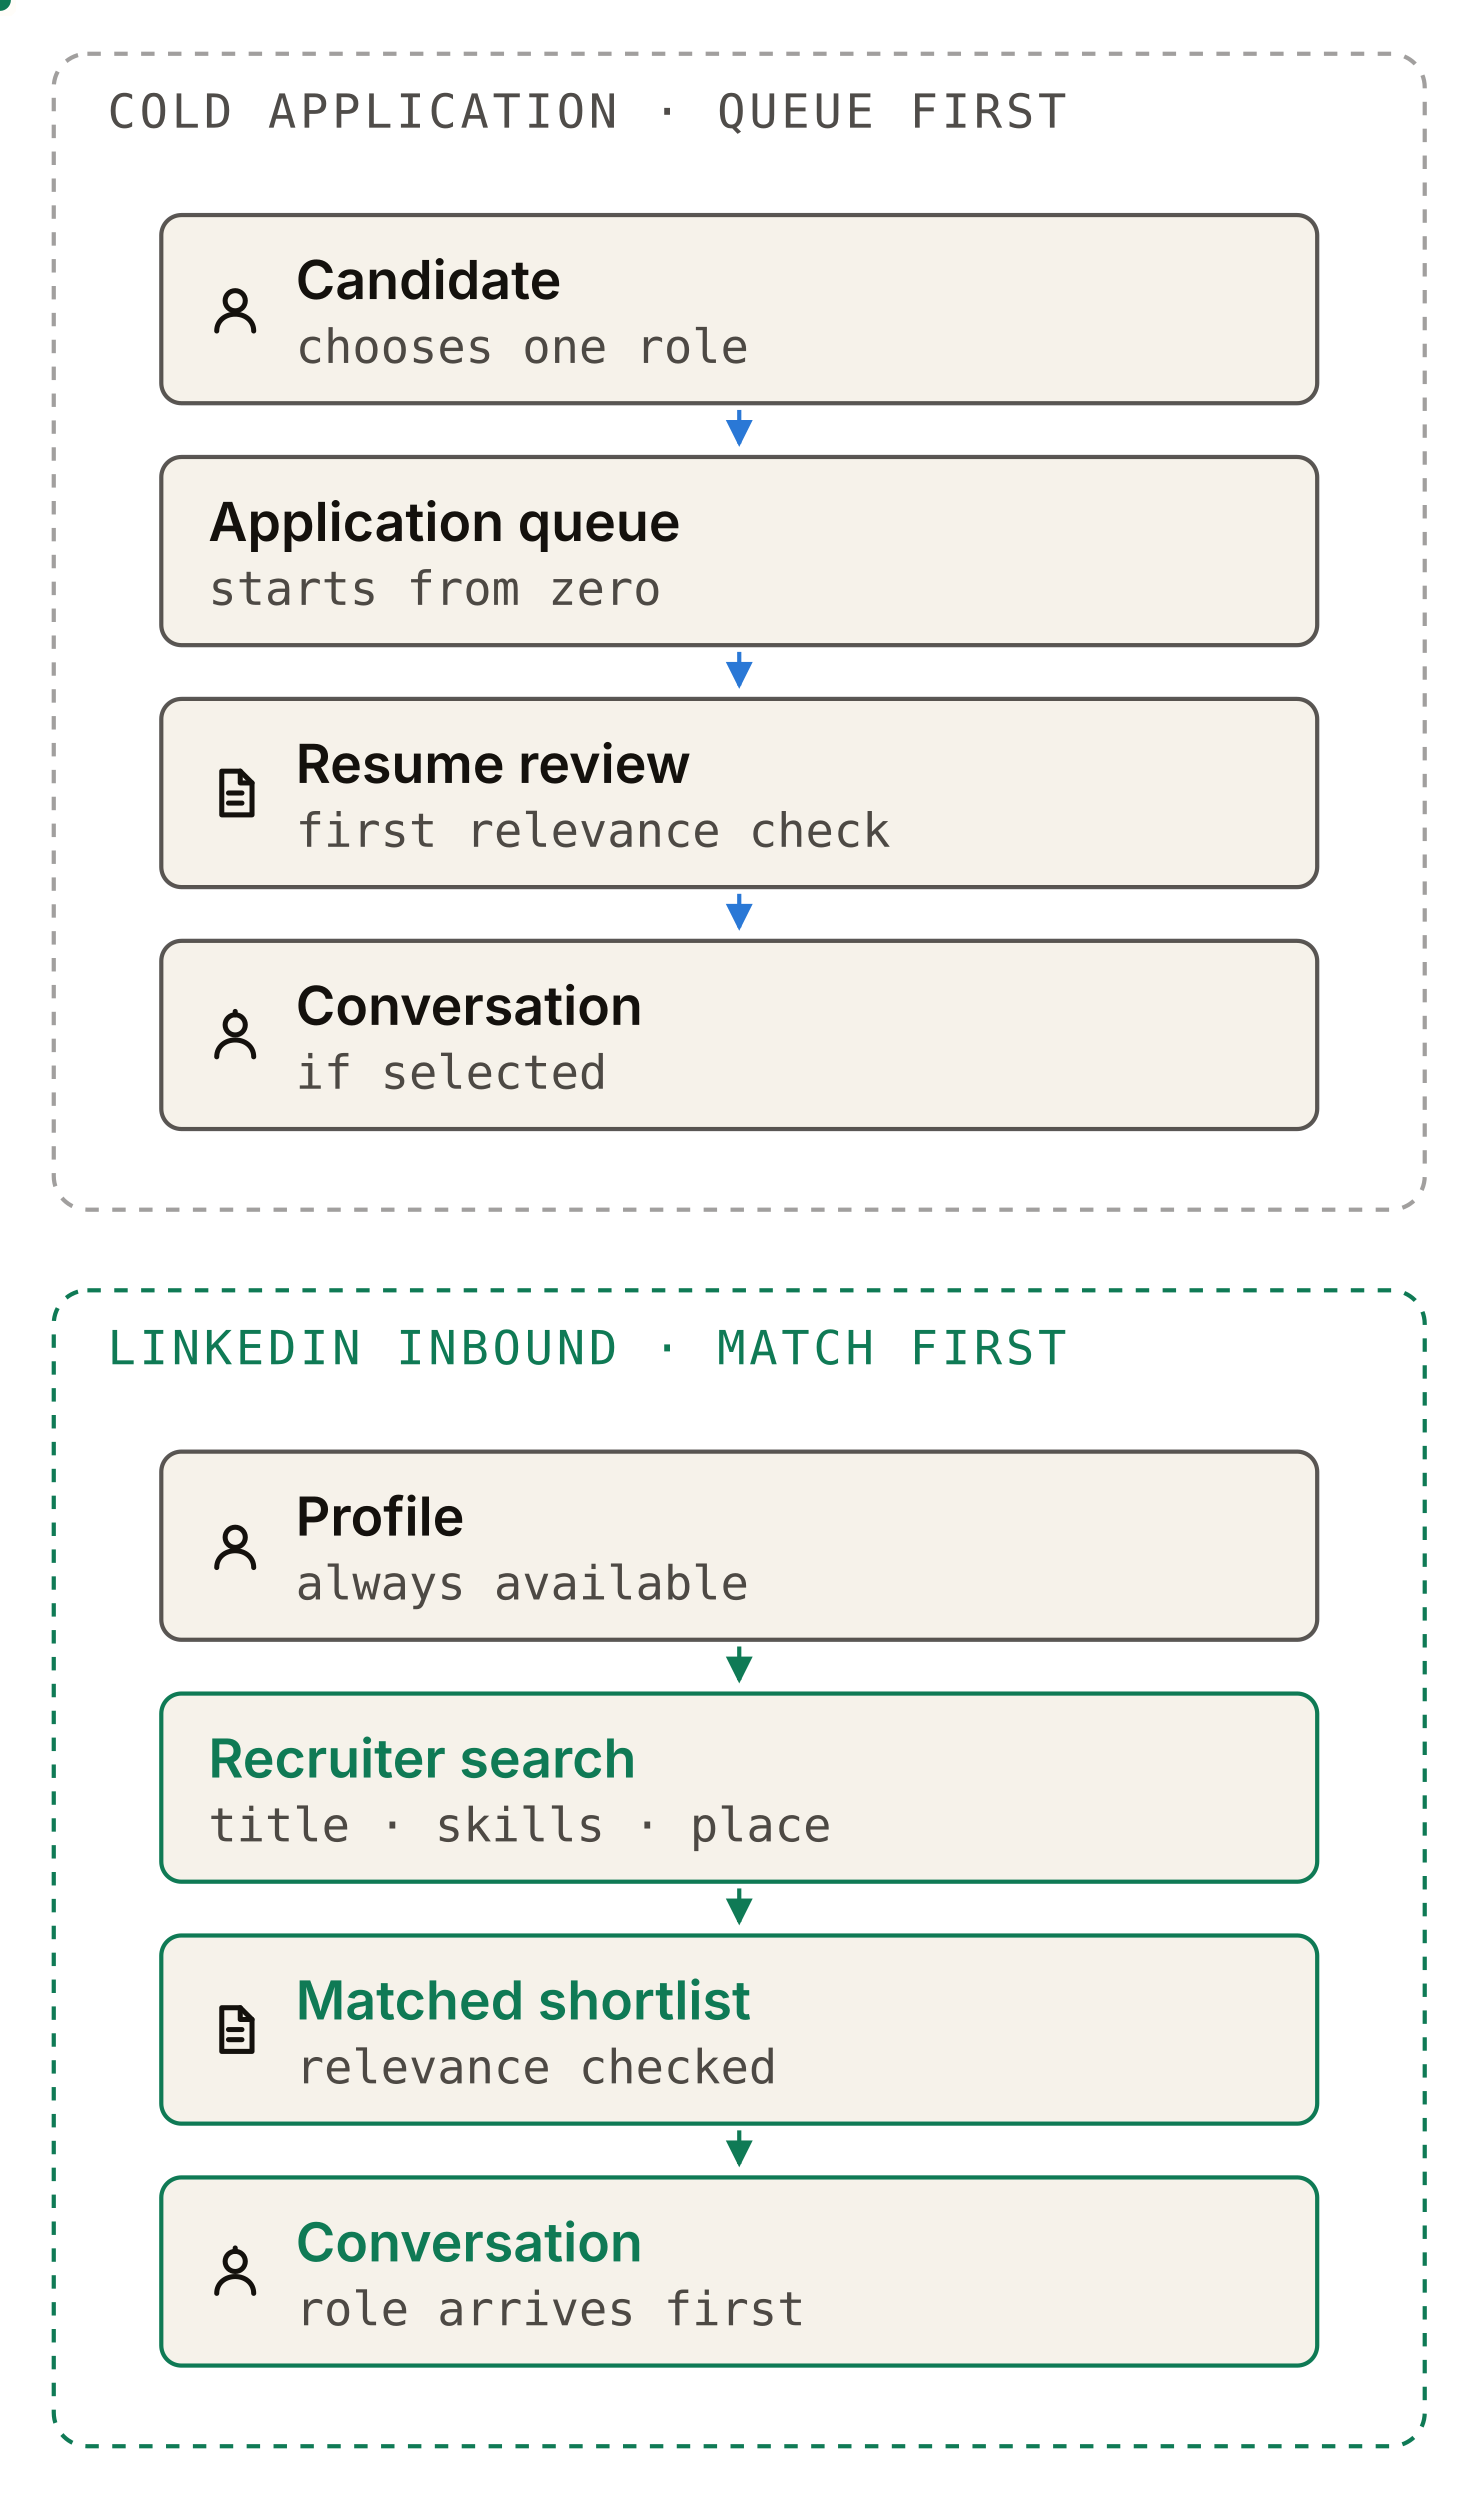
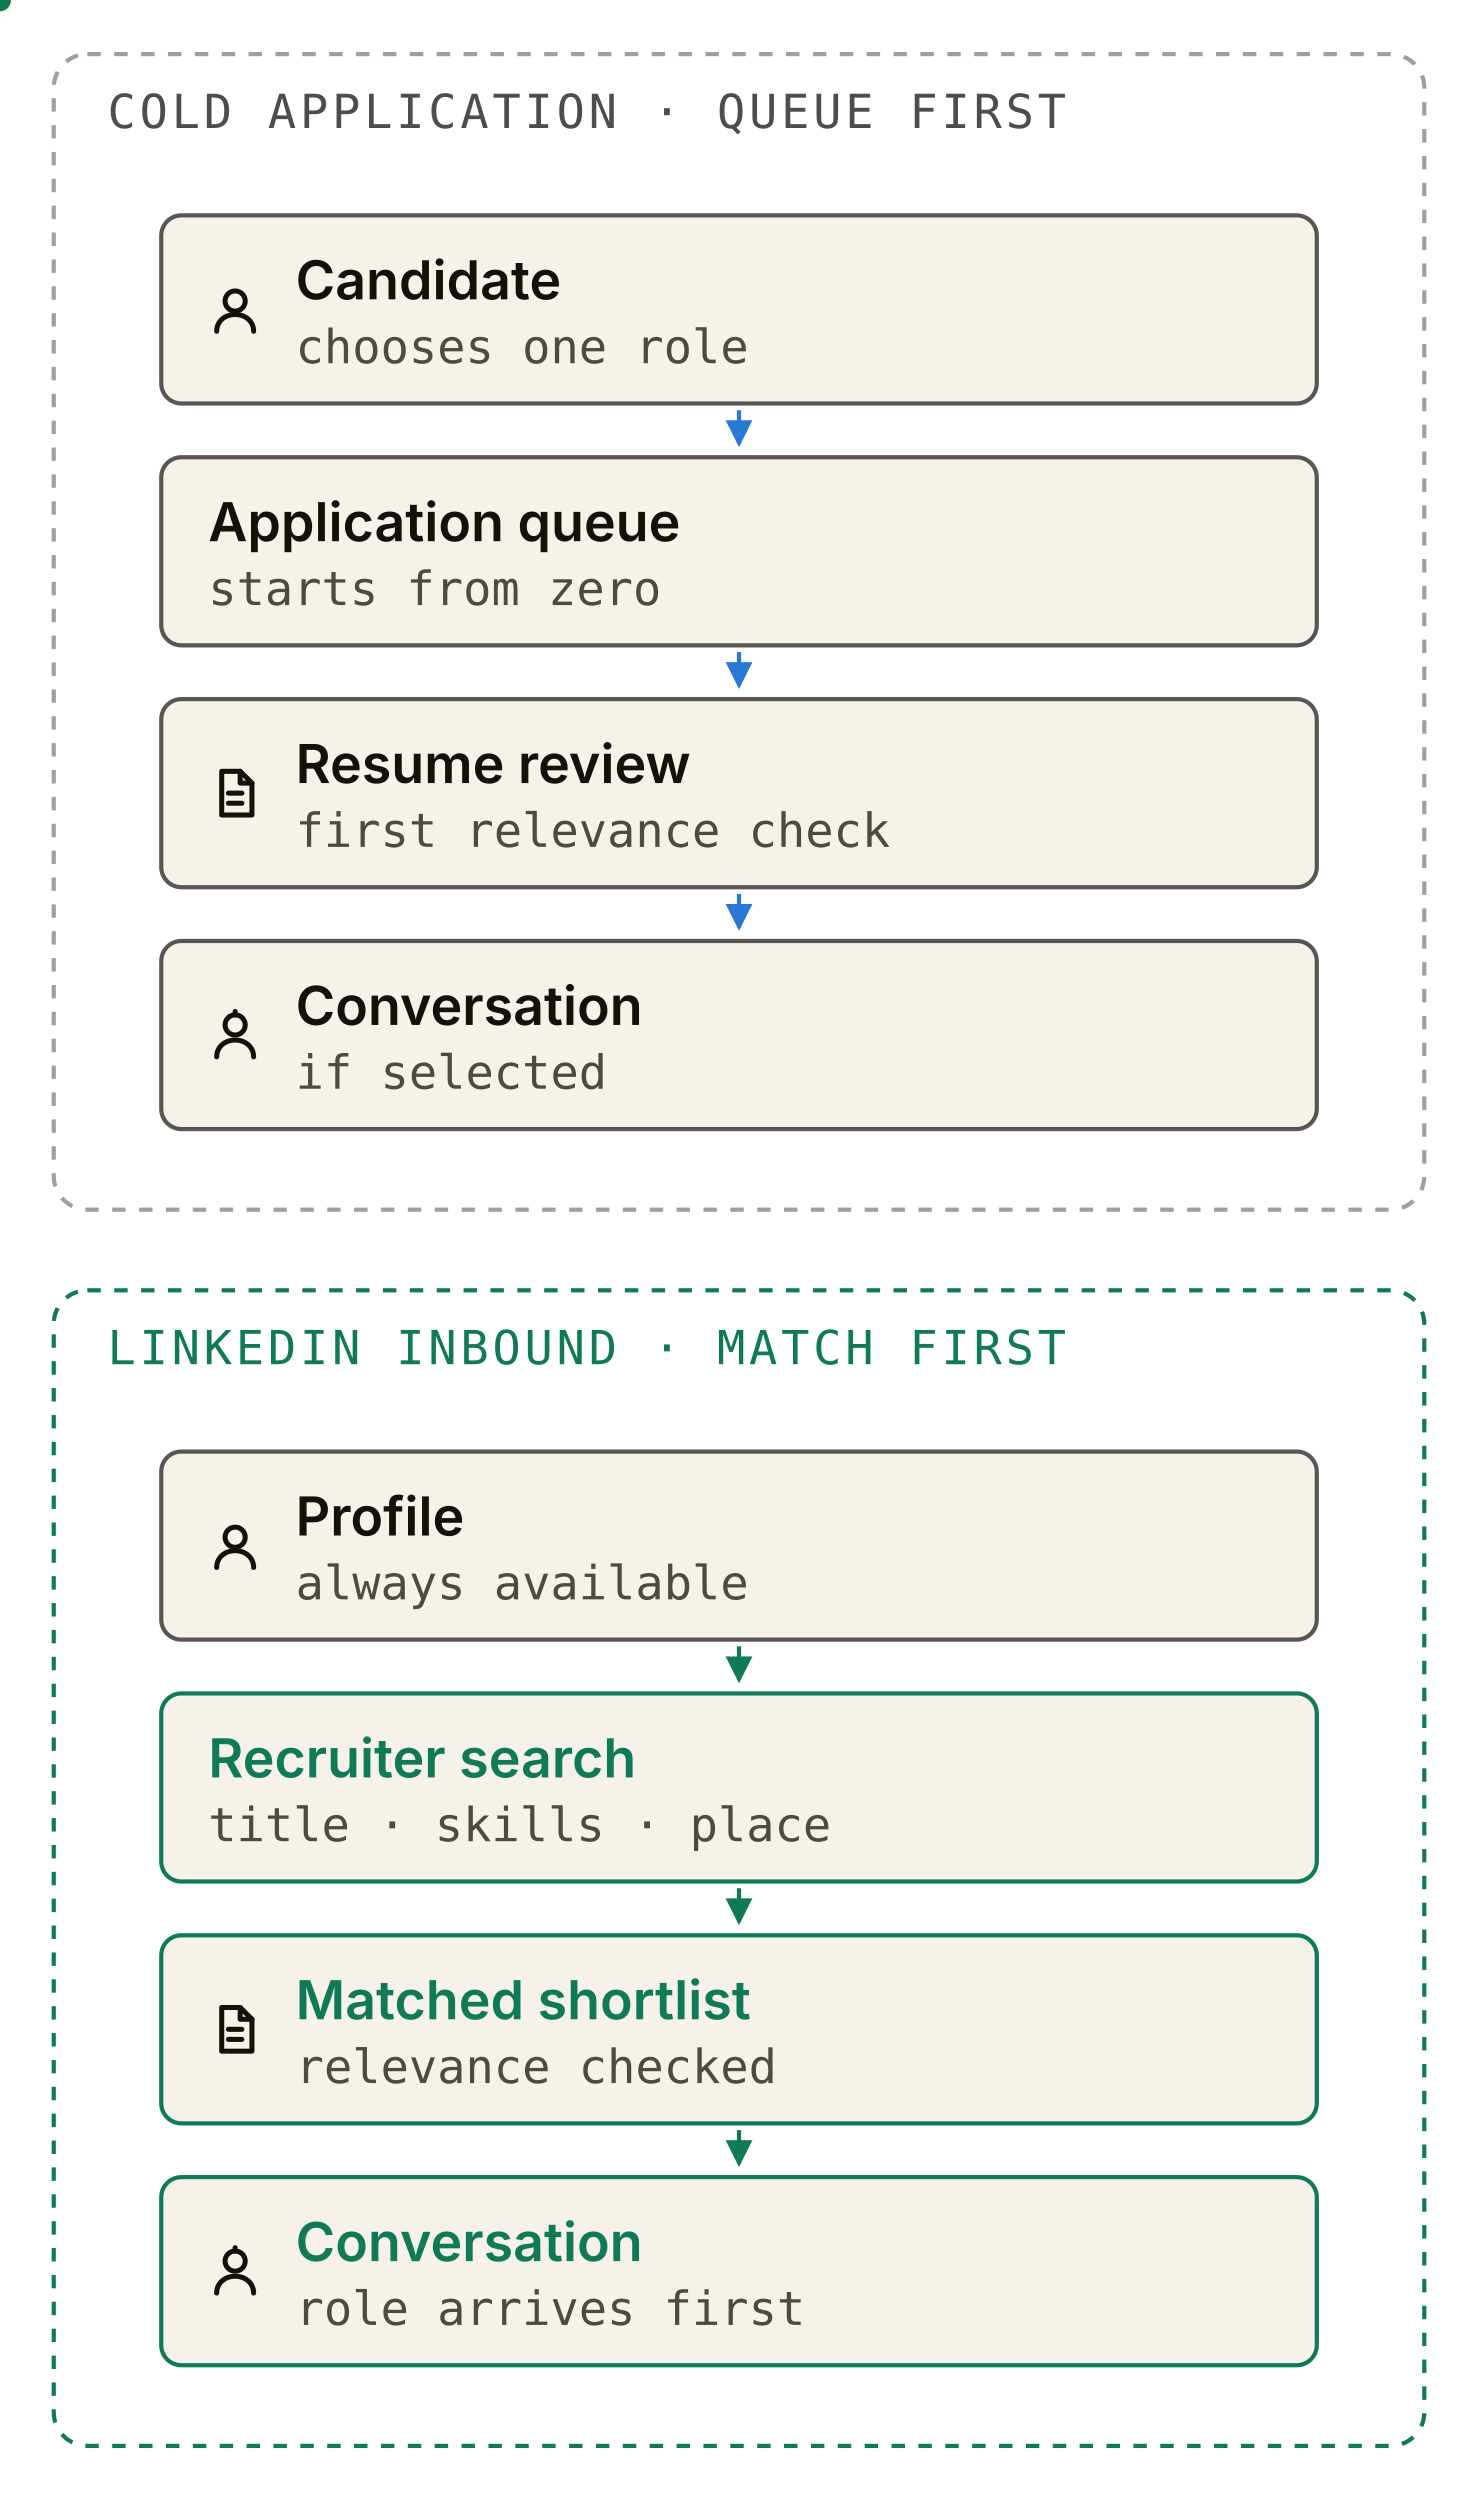
- <svg xmlns="http://www.w3.org/2000/svg" viewBox="0 0 440 744" width="440" height="744" color="#14110d" font-family="ui-sans-serif, system-ui, -apple-system, 'Segoe UI', Inter, Helvetica, Arial, sans-serif" role="img" aria-label="Two vertical hiring paths. A cold application moves from candidate to application queue, resume review and then a conversation. LinkedIn inbound moves from an always-available profile through recruiter search and a matched shortlist before the conversation.">
+ <svg xmlns="http://www.w3.org/2000/svg" viewBox="0 0 440 744" width="350" height="592" color="#14110d" font-family="ui-sans-serif, system-ui, -apple-system, 'Segoe UI', Inter, Helvetica, Arial, sans-serif" role="img" aria-label="Two vertical hiring paths. A cold application moves from candidate to application queue, resume review and then a conversation. LinkedIn inbound moves from an always-available profile through recruiter search and a matched shortlist before the conversation.">
  <style>text{user-select:none}</style>
  <g transform="translate(0,0)">
    <defs>
      <marker id="lipm-head" markerWidth="8" markerHeight="8" refX="7" refY="4" orient="auto-start-reverse" markerUnits="userSpaceOnUse">
        <path d="M0,0 L8,4 L0,8 z" fill="currentColor" />
      </marker>
      <marker id="lipm-head-accent" markerWidth="8" markerHeight="8" refX="7" refY="4" orient="auto-start-reverse" markerUnits="userSpaceOnUse">
        <path d="M0,0 L8,4 L0,8 z" fill="#0f7a55" />
      </marker>
      <marker id="lipm-head-request" markerWidth="8" markerHeight="8" refX="7" refY="4" orient="auto-start-reverse" markerUnits="userSpaceOnUse">
        <path d="M0,0 L8,4 L0,8 z" fill="#2a78d6" />
      </marker>
      <marker id="lipm-head-response" markerWidth="8" markerHeight="8" refX="7" refY="4" orient="auto-start-reverse" markerUnits="userSpaceOnUse">
        <path d="M0,0 L8,4 L0,8 z" fill="#0f7a55" />
      </marker>
      <marker id="lipm-head-change" markerWidth="8" markerHeight="8" refX="7" refY="4" orient="auto-start-reverse" markerUnits="userSpaceOnUse">
        <path d="M0,0 L8,4 L0,8 z" fill="#eb6834" />
      </marker>
    </defs>
    <g data-uipack="group">
      <g class="uipack__group-frame">
        <rect x="16" y="16" width="408" height="344" rx="10" fill="none" stroke="currentColor" stroke-opacity="0.4" stroke-width="1.25" stroke-dasharray="4 4" />
        <text x="32" y="38" font-size="14" font-family="ui-monospace, SFMono-Regular, Menlo, Consolas, monospace" letter-spacing=".08em" fill="currentColor" fill-opacity="0.75">COLD APPLICATION · QUEUE FIRST</text>
      </g>
      <g>
        <g data-uipack="node">
          <rect x="48" y="64" width="344" height="56" rx="6" fill="#f6f2ea" stroke="currentColor" stroke-opacity="0.7" stroke-width="1.25" />
          <path class="uipack__touch-target" d="M 48 64 h 344 v 56 h -344 Z" fill="transparent" stroke="none" aria-hidden="true" />
          <g transform="translate(62, 84)" fill="none" stroke="currentColor" stroke-width="1.5" stroke-linecap="round" stroke-linejoin="round">
            <circle cx="8" cy="5.5" r="3" />
            <path d="M2.5 14.5c0-3 2.5-5 5.5-5s5.5 2 5.5 5" />
          </g>
          <text x="88" y="89" text-anchor="start" font-size="16" font-weight="600" fill="currentColor">Candidate</text>
          <text x="88" y="108" text-anchor="start" font-size="14" font-family="ui-monospace, SFMono-Regular, Menlo, Consolas, monospace" fill="currentColor" fill-opacity="0.75">chooses one role</text>
        </g>
      </g>
      <g>
        <path data-uipack="connector" data-kind="request" d="M220,122 L220,132" fill="none" stroke="#2a78d6" stroke-opacity="1" stroke-width="1.25" marker-end="url(#lipm-head-request)" />
        <g data-uipack="packet" data-kind="request">
          <g>
            <rect x="-4" y="-4" width="8" height="8" rx="1.5" fill="#2a78d6" stroke="#fffdf9" stroke-width="1.5" />
            <animateTransform attributeName="transform" type="scale" dur="1.4s" begin="-0.35s" repeatCount="indefinite" calcMode="spline" values="0;1.2;1;1;0" keyTimes="0;0.12;0.2;0.8;1" keySplines="0.2 0.9 0.3 1;0.4 0 0.6 1;0 0 1 1;0.6 0 0.9 0.4" />
          </g>
          <animateMotion dur="1.4s" begin="-0.35s" repeatCount="indefinite" path="M220,128 L220,128" calcMode="linear" />
        </g>
        <g data-uipack="node">
          <rect x="48" y="136" width="344" height="56" rx="6" fill="#f6f2ea" stroke="currentColor" stroke-opacity="0.7" stroke-width="1.25" />
          <path class="uipack__touch-target" d="M 48 136 h 344 v 56 h -344 Z" fill="transparent" stroke="none" aria-hidden="true" />
          <text x="62" y="161" text-anchor="start" font-size="16" font-weight="600" fill="currentColor">Application queue</text>
          <text x="62" y="180" text-anchor="start" font-size="14" font-family="ui-monospace, SFMono-Regular, Menlo, Consolas, monospace" fill="currentColor" fill-opacity="0.75">starts from zero</text>
        </g>
      </g>
      <g>
        <path data-uipack="connector" data-kind="request" d="M220,194 L220,204" fill="none" stroke="#2a78d6" stroke-opacity="1" stroke-width="1.25" marker-end="url(#lipm-head-request)" />
        <g data-uipack="packet" data-kind="request">
          <g>
            <rect x="-4" y="-4" width="8" height="8" rx="1.5" fill="#2a78d6" stroke="#fffdf9" stroke-width="1.5" />
            <animateTransform attributeName="transform" type="scale" dur="1.4s" begin="-0.7s" repeatCount="indefinite" calcMode="spline" values="0;1.2;1;1;0" keyTimes="0;0.12;0.2;0.8;1" keySplines="0.2 0.9 0.3 1;0.4 0 0.6 1;0 0 1 1;0.6 0 0.9 0.4" />
          </g>
          <animateMotion dur="1.4s" begin="-0.7s" repeatCount="indefinite" path="M220,200 L220,200" calcMode="linear" />
        </g>
        <g data-uipack="node">
          <rect x="48" y="208" width="344" height="56" rx="6" fill="#f6f2ea" stroke="currentColor" stroke-opacity="0.7" stroke-width="1.25" />
          <path class="uipack__touch-target" d="M 48 208 h 344 v 56 h -344 Z" fill="transparent" stroke="none" aria-hidden="true" />
          <g transform="translate(62, 228)" fill="none" stroke="currentColor" stroke-width="1.5" stroke-linecap="round" stroke-linejoin="round">
            <path d="M4 1.5h5.5L13 5v9.5H4z" />
            <path d="M9.5 1.5V5H13M6 8h4M6 11h4" />
          </g>
          <text x="88" y="233" text-anchor="start" font-size="16" font-weight="600" fill="currentColor">Resume review</text>
          <text x="88" y="252" text-anchor="start" font-size="14" font-family="ui-monospace, SFMono-Regular, Menlo, Consolas, monospace" fill="currentColor" fill-opacity="0.75">first relevance check</text>
        </g>
      </g>
      <g>
        <path data-uipack="connector" data-kind="request" d="M220,266 L220,276" fill="none" stroke="#2a78d6" stroke-opacity="1" stroke-width="1.25" marker-end="url(#lipm-head-request)" />
        <g data-uipack="packet" data-kind="request">
          <g>
            <rect x="-4" y="-4" width="8" height="8" rx="1.5" fill="#2a78d6" stroke="#fffdf9" stroke-width="1.5" />
            <animateTransform attributeName="transform" type="scale" dur="1.4s" begin="-1.05s" repeatCount="indefinite" calcMode="spline" values="0;1.2;1;1;0" keyTimes="0;0.12;0.2;0.8;1" keySplines="0.2 0.9 0.3 1;0.4 0 0.6 1;0 0 1 1;0.6 0 0.9 0.4" />
          </g>
          <animateMotion dur="1.4s" begin="-1.05s" repeatCount="indefinite" path="M220,272 L220,272" calcMode="linear" />
        </g>
        <g data-uipack="node">
          <rect x="48" y="280" width="344" height="56" rx="6" fill="#f6f2ea" stroke="currentColor" stroke-opacity="0.7" stroke-width="1.25" />
          <path class="uipack__touch-target" d="M 48 280 h 344 v 56 h -344 Z" fill="transparent" stroke="none" aria-hidden="true" />
          <g transform="translate(62, 300)" fill="none" stroke="currentColor" stroke-width="1.5" stroke-linecap="round" stroke-linejoin="round">
            <circle cx="8" cy="5" r="3" />
            <path d="M2.5 14.5c0-3 2.5-5 5.5-5s5.5 2 5.5 5" />
            <path d="M8 1v1" />
          </g>
          <text x="88" y="305" text-anchor="start" font-size="16" font-weight="600" fill="currentColor">Conversation</text>
          <text x="88" y="324" text-anchor="start" font-size="14" font-family="ui-monospace, SFMono-Regular, Menlo, Consolas, monospace" fill="currentColor" fill-opacity="0.75">if selected</text>
        </g>
      </g>
    </g>
    <g data-uipack="group">
      <g class="uipack__group-frame">
        <rect x="16" y="384" width="408" height="344" rx="10" fill="none" stroke="#0f7a55" stroke-opacity="1" stroke-width="1.25" stroke-dasharray="4 4" />
        <text x="32" y="406" font-size="14" font-family="ui-monospace, SFMono-Regular, Menlo, Consolas, monospace" letter-spacing=".08em" fill="#0f7a55" fill-opacity="1">LINKEDIN INBOUND · MATCH FIRST</text>
      </g>
      <g>
        <g data-uipack="node">
          <rect x="48" y="432" width="344" height="56" rx="6" fill="#f6f2ea" stroke="currentColor" stroke-opacity="0.7" stroke-width="1.25" />
          <path class="uipack__touch-target" d="M 48 432 h 344 v 56 h -344 Z" fill="transparent" stroke="none" aria-hidden="true" />
          <g transform="translate(62, 452)" fill="none" stroke="currentColor" stroke-width="1.5" stroke-linecap="round" stroke-linejoin="round">
            <circle cx="8" cy="5.5" r="3" />
            <path d="M2.5 14.5c0-3 2.5-5 5.5-5s5.5 2 5.5 5" />
          </g>
          <text x="88" y="457" text-anchor="start" font-size="16" font-weight="600" fill="currentColor">Profile</text>
          <text x="88" y="476" text-anchor="start" font-size="14" font-family="ui-monospace, SFMono-Regular, Menlo, Consolas, monospace" fill="currentColor" fill-opacity="0.75">always available</text>
        </g>
      </g>
      <g>
        <path data-uipack="connector" data-kind="response" d="M220,490 L220,500" fill="none" stroke="#0f7a55" stroke-opacity="1" stroke-width="1.25" marker-end="url(#lipm-head-response)" />
        <g data-uipack="packet" data-kind="response">
          <g>
            <circle cx="0" cy="0" r="4" fill="#0f7a55" stroke="#fffdf9" stroke-width="1.5" />
            <animateTransform attributeName="transform" type="scale" dur="1.4s" begin="-0.35s" repeatCount="indefinite" calcMode="spline" values="0;1.2;1;1;0" keyTimes="0;0.12;0.2;0.8;1" keySplines="0.2 0.9 0.3 1;0.4 0 0.6 1;0 0 1 1;0.6 0 0.9 0.4" />
          </g>
          <animateMotion dur="1.4s" begin="-0.35s" repeatCount="indefinite" path="M220,496 L220,496" calcMode="linear" />
        </g>
        <g data-uipack="node">
          <rect x="48" y="504" width="344" height="56" rx="6" fill="#f6f2ea" stroke="#0f7a55" stroke-opacity="1" stroke-width="1.25" />
          <path class="uipack__touch-target" d="M 48 504 h 344 v 56 h -344 Z" fill="transparent" stroke="none" aria-hidden="true" />
          <text x="62" y="529" text-anchor="start" font-size="16" font-weight="600" fill="#0f7a55">Recruiter search</text>
          <text x="62" y="548" text-anchor="start" font-size="14" font-family="ui-monospace, SFMono-Regular, Menlo, Consolas, monospace" fill="currentColor" fill-opacity="0.75">title · skills · place</text>
        </g>
      </g>
      <g>
        <path data-uipack="connector" data-kind="response" d="M220,562 L220,572" fill="none" stroke="#0f7a55" stroke-opacity="1" stroke-width="1.25" marker-end="url(#lipm-head-response)" />
        <g data-uipack="packet" data-kind="response">
          <g>
            <circle cx="0" cy="0" r="4" fill="#0f7a55" stroke="#fffdf9" stroke-width="1.5" />
            <animateTransform attributeName="transform" type="scale" dur="1.4s" begin="-0.7s" repeatCount="indefinite" calcMode="spline" values="0;1.2;1;1;0" keyTimes="0;0.12;0.2;0.8;1" keySplines="0.2 0.9 0.3 1;0.4 0 0.6 1;0 0 1 1;0.6 0 0.9 0.4" />
          </g>
          <animateMotion dur="1.4s" begin="-0.7s" repeatCount="indefinite" path="M220,568 L220,568" calcMode="linear" />
        </g>
        <g data-uipack="node">
          <rect x="48" y="576" width="344" height="56" rx="6" fill="#f6f2ea" stroke="#0f7a55" stroke-opacity="1" stroke-width="1.25" />
          <path class="uipack__touch-target" d="M 48 576 h 344 v 56 h -344 Z" fill="transparent" stroke="none" aria-hidden="true" />
          <g transform="translate(62, 596)" fill="none" stroke="currentColor" stroke-width="1.5" stroke-linecap="round" stroke-linejoin="round">
            <path d="M4 1.5h5.5L13 5v9.5H4z" />
            <path d="M9.5 1.5V5H13M6 8h4M6 11h4" />
          </g>
          <text x="88" y="601" text-anchor="start" font-size="16" font-weight="600" fill="#0f7a55">Matched shortlist</text>
          <text x="88" y="620" text-anchor="start" font-size="14" font-family="ui-monospace, SFMono-Regular, Menlo, Consolas, monospace" fill="currentColor" fill-opacity="0.75">relevance checked</text>
        </g>
      </g>
      <g>
        <path data-uipack="connector" data-kind="response" d="M220,634 L220,644" fill="none" stroke="#0f7a55" stroke-opacity="1" stroke-width="1.25" marker-end="url(#lipm-head-response)" />
        <g data-uipack="packet" data-kind="response">
          <g>
            <circle cx="0" cy="0" r="4" fill="#0f7a55" stroke="#fffdf9" stroke-width="1.5" />
            <animateTransform attributeName="transform" type="scale" dur="1.4s" begin="-1.05s" repeatCount="indefinite" calcMode="spline" values="0;1.2;1;1;0" keyTimes="0;0.12;0.2;0.8;1" keySplines="0.2 0.9 0.3 1;0.4 0 0.6 1;0 0 1 1;0.6 0 0.9 0.4" />
          </g>
          <animateMotion dur="1.4s" begin="-1.05s" repeatCount="indefinite" path="M220,640 L220,640" calcMode="linear" />
        </g>
        <g data-uipack="node">
          <rect x="48" y="648" width="344" height="56" rx="6" fill="#f6f2ea" stroke="#0f7a55" stroke-opacity="1" stroke-width="1.25" />
          <path class="uipack__touch-target" d="M 48 648 h 344 v 56 h -344 Z" fill="transparent" stroke="none" aria-hidden="true" />
          <g transform="translate(62, 668)" fill="none" stroke="currentColor" stroke-width="1.5" stroke-linecap="round" stroke-linejoin="round">
            <circle cx="8" cy="5" r="3" />
            <path d="M2.5 14.5c0-3 2.5-5 5.5-5s5.5 2 5.5 5" />
            <path d="M8 1v1" />
          </g>
          <text x="88" y="673" text-anchor="start" font-size="16" font-weight="600" fill="#0f7a55">Conversation</text>
          <text x="88" y="692" text-anchor="start" font-size="14" font-family="ui-monospace, SFMono-Regular, Menlo, Consolas, monospace" fill="currentColor" fill-opacity="0.75">role arrives first</text>
        </g>
      </g>
    </g>
  </g>
</svg>
